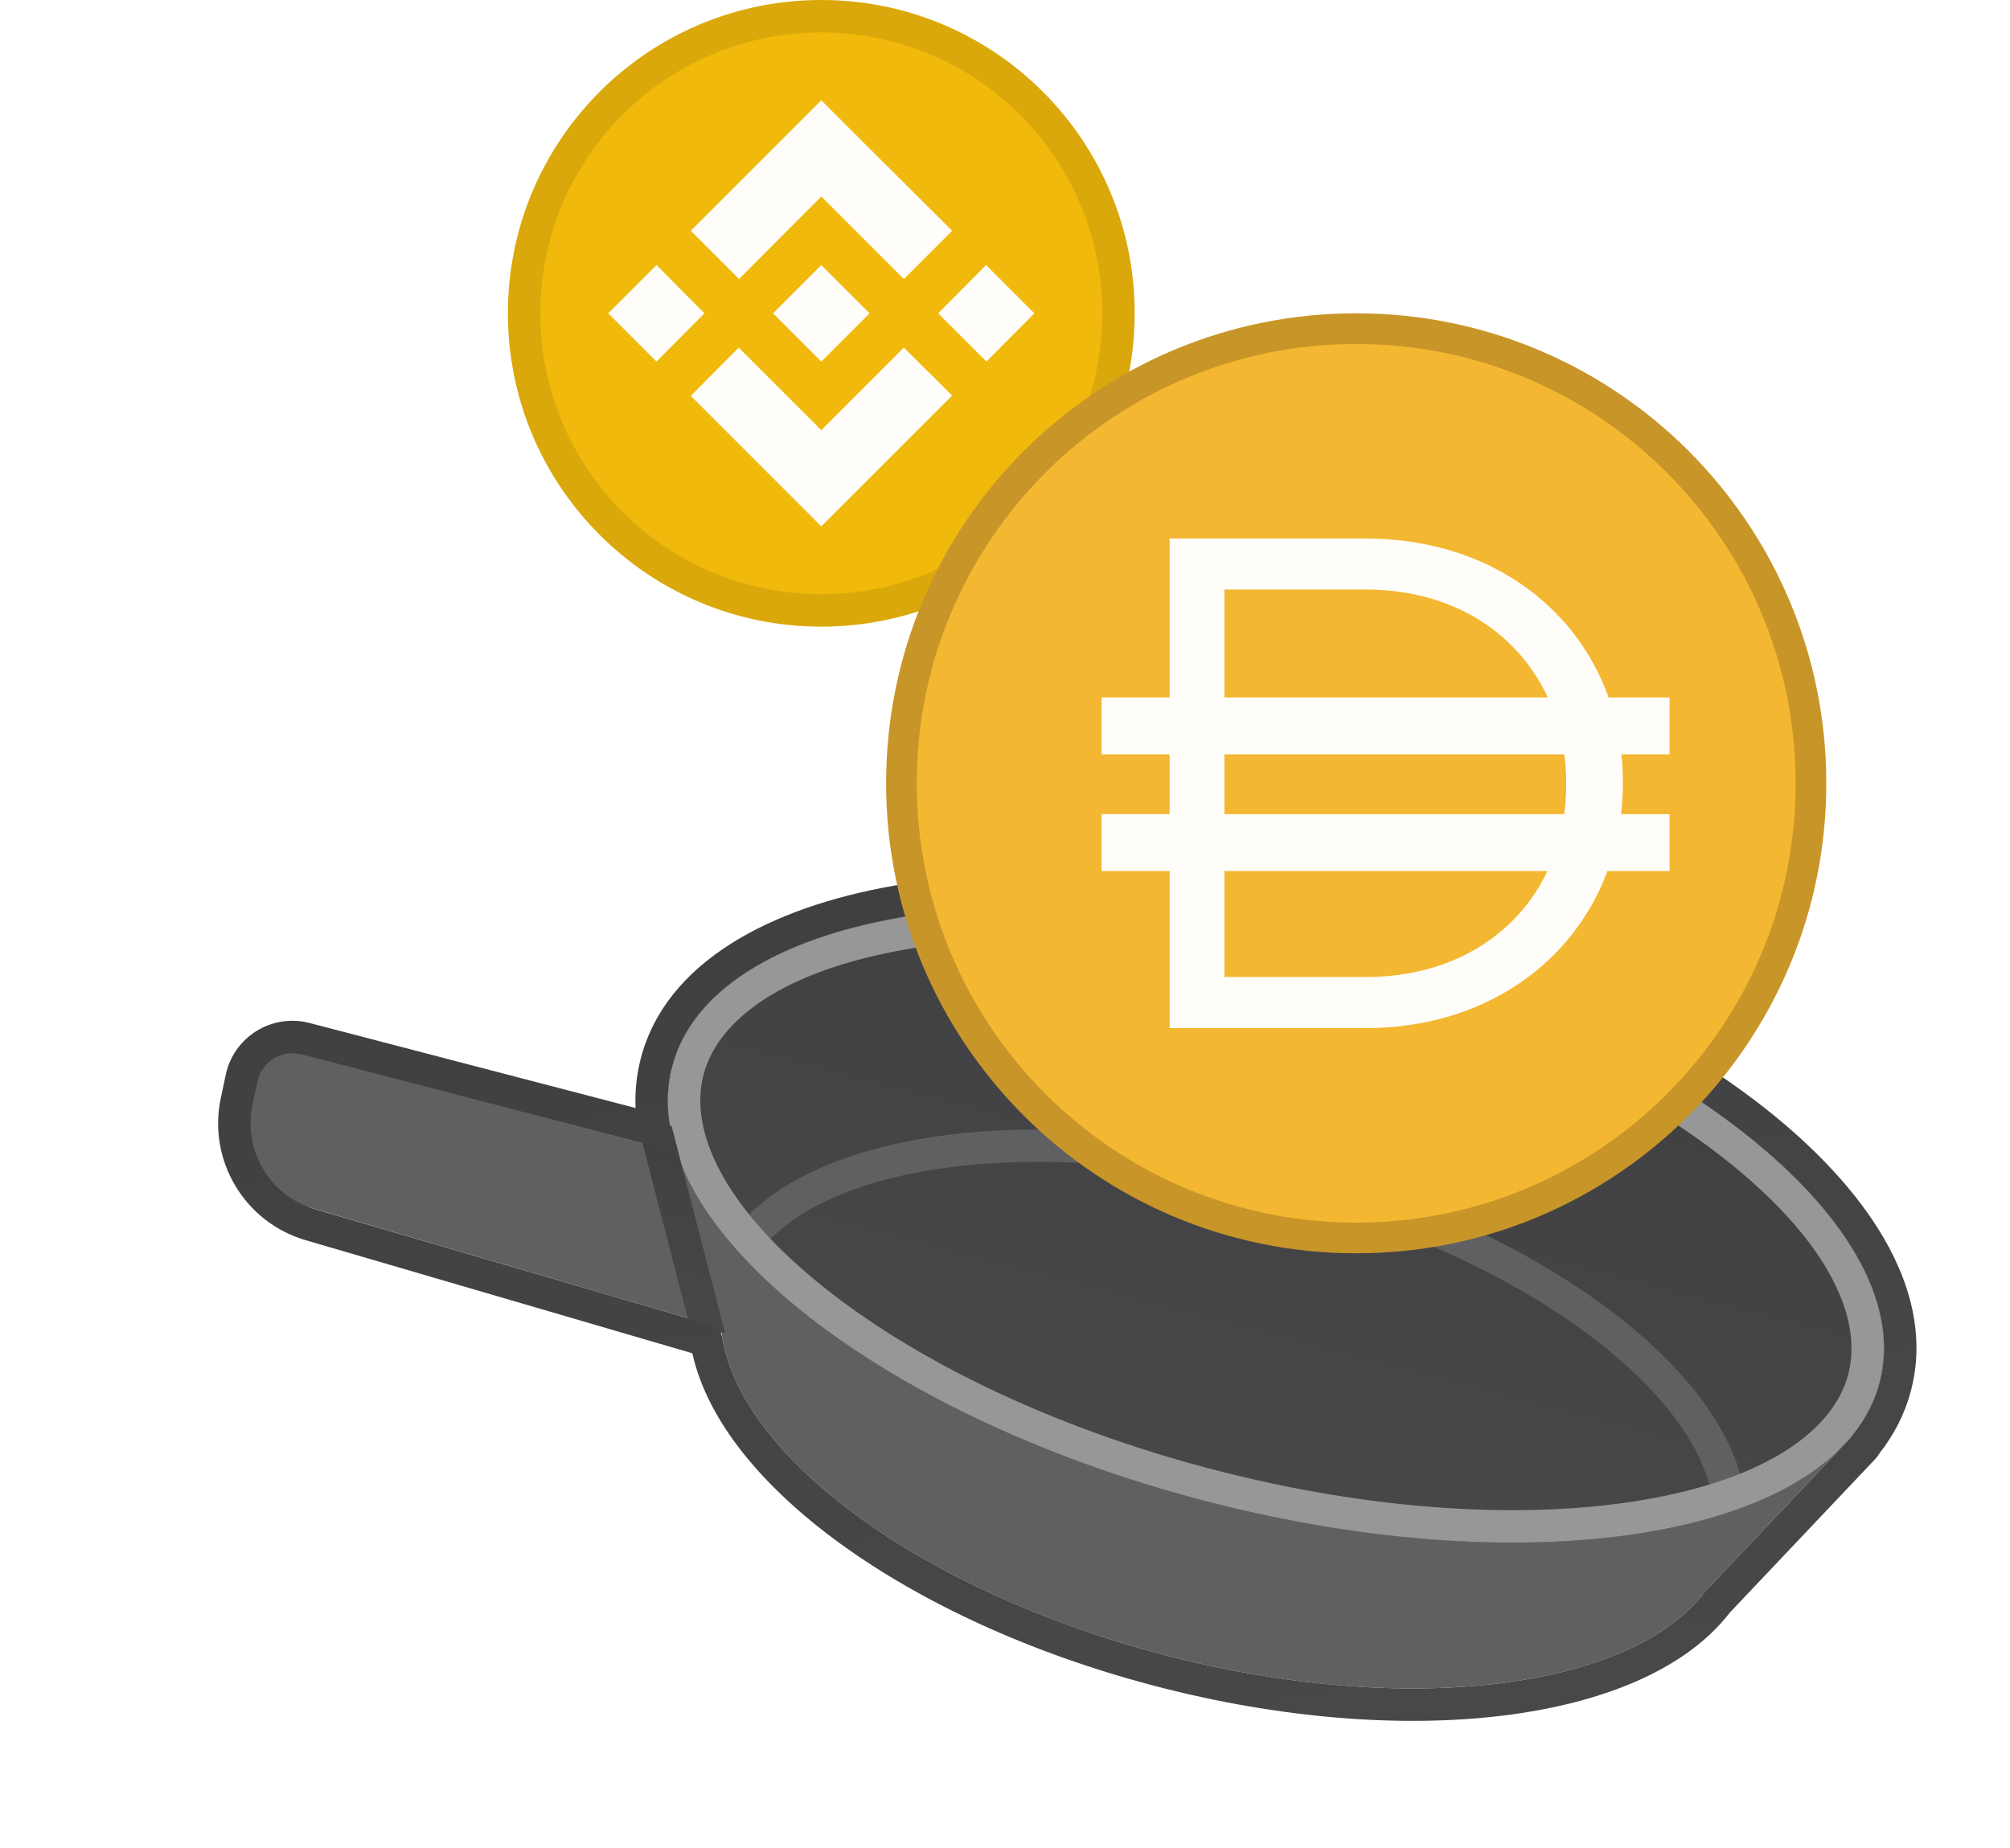
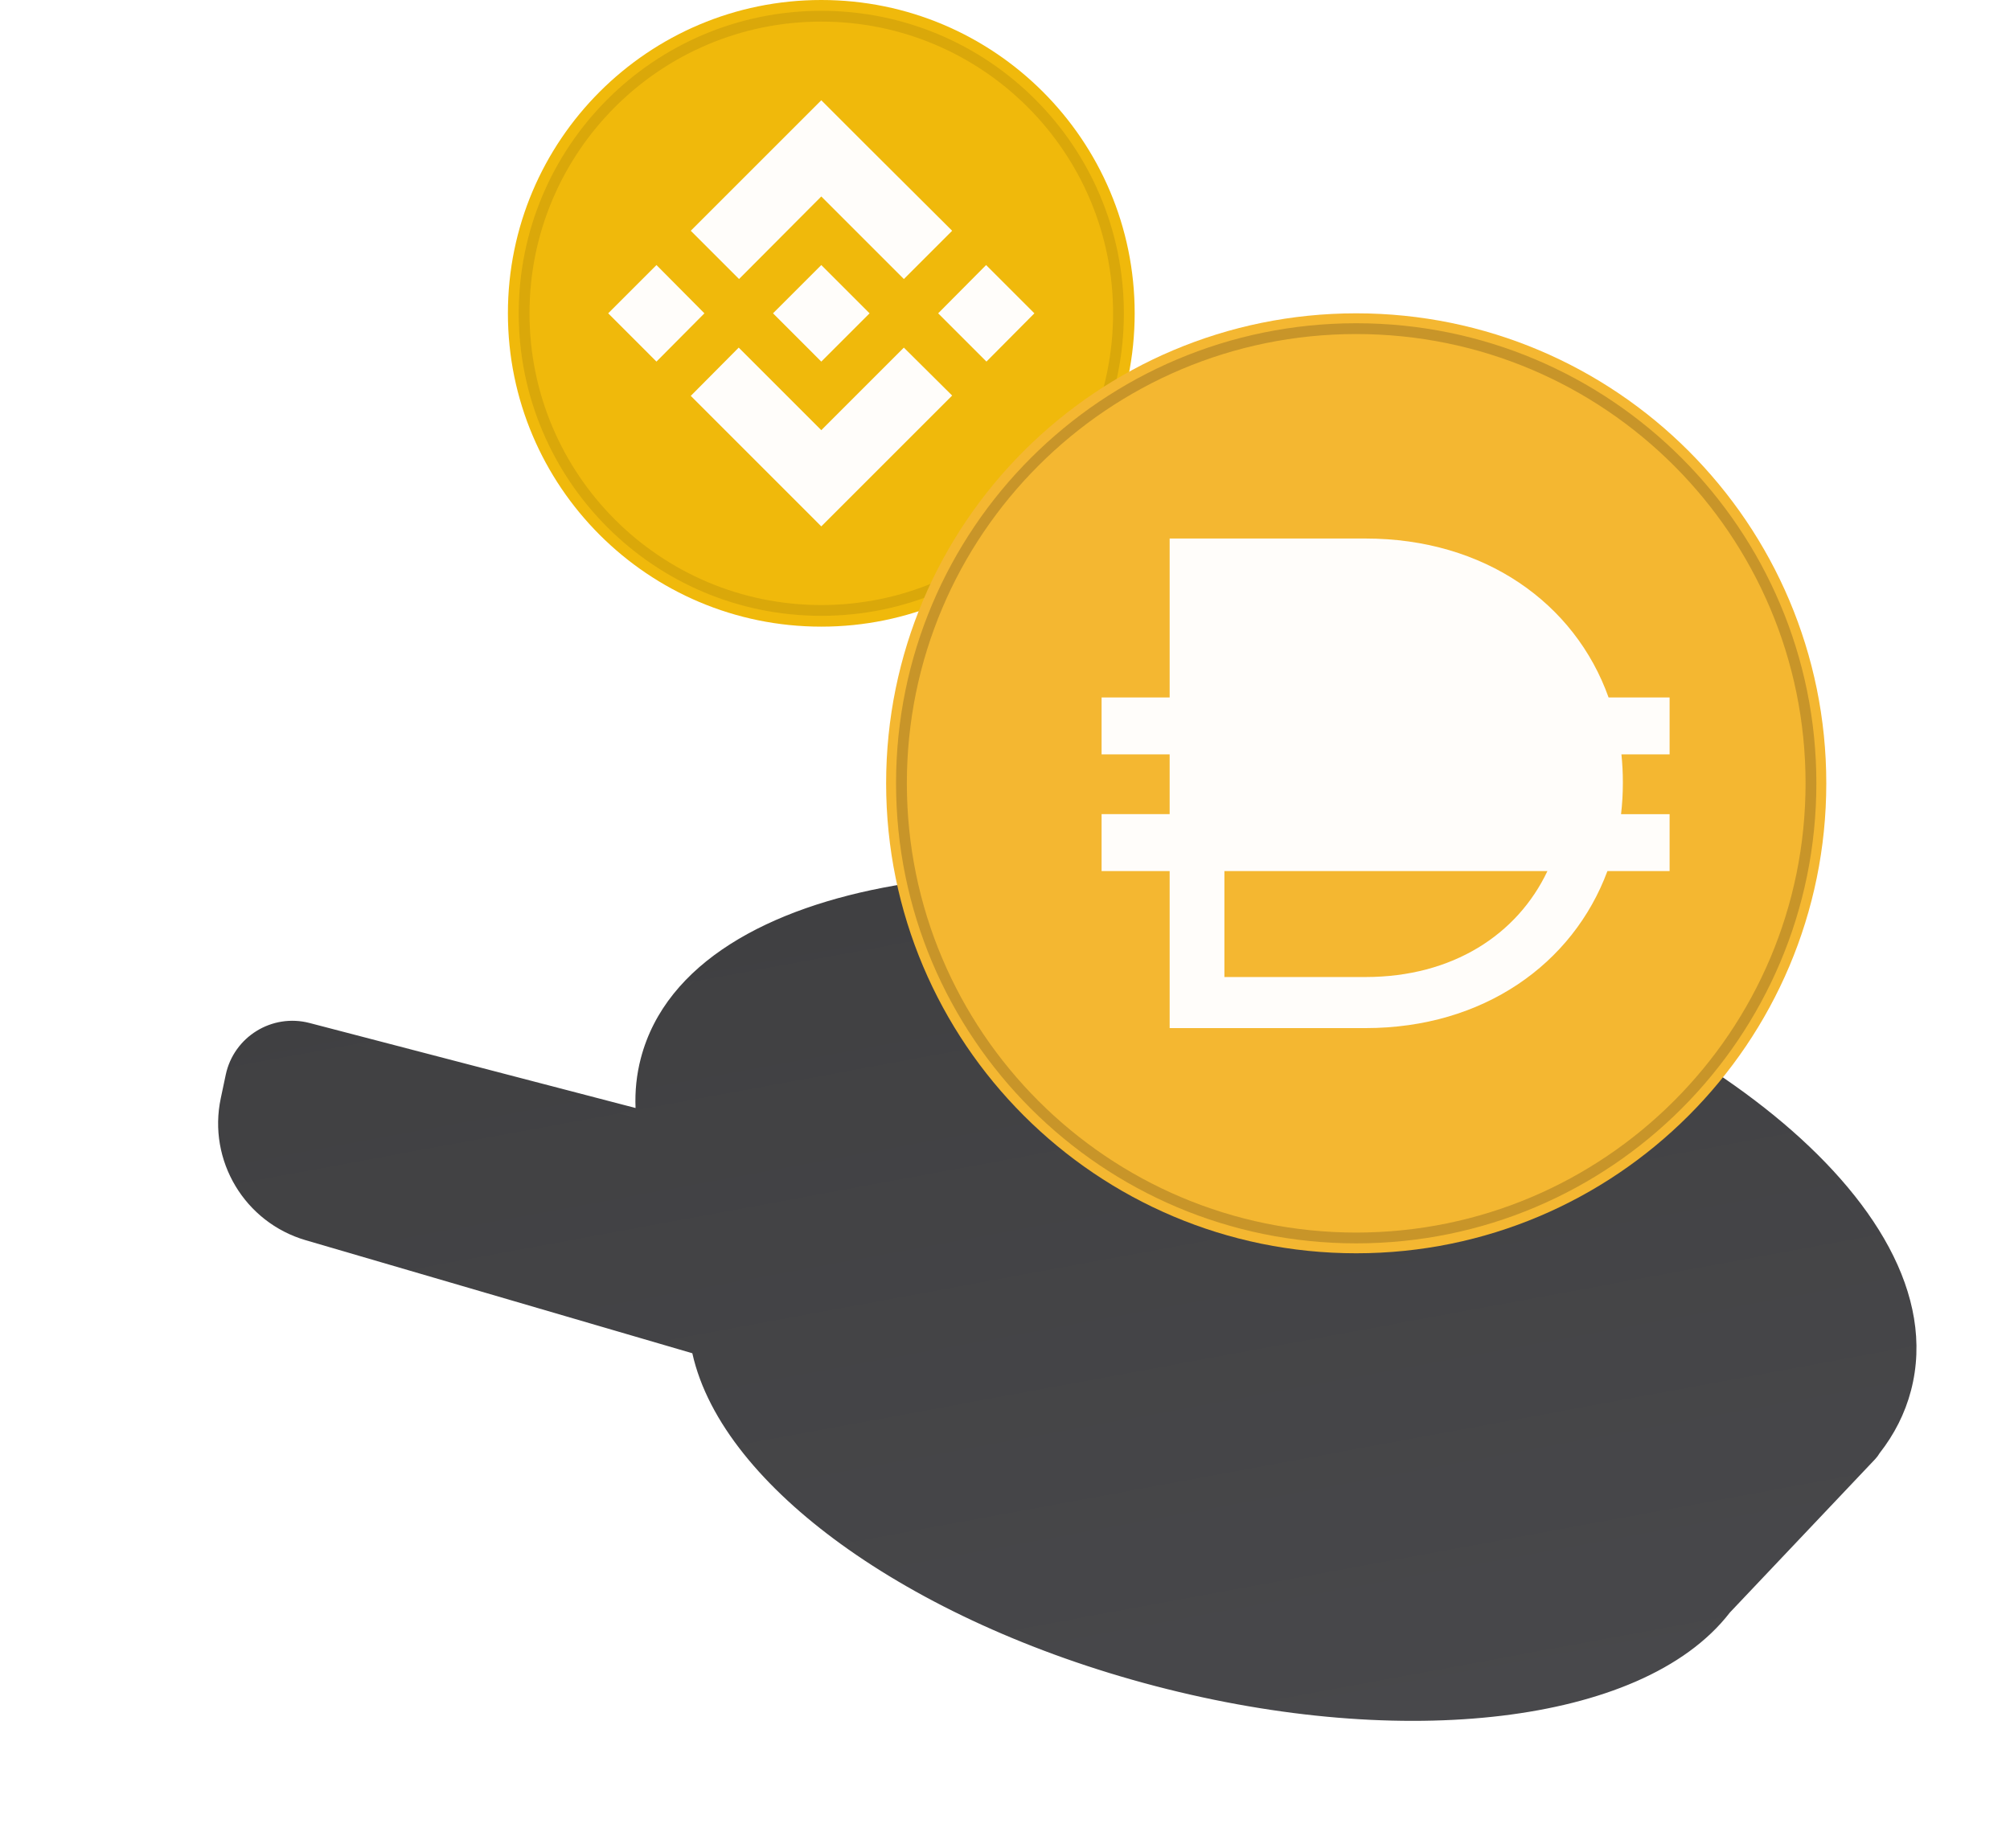
<svg xmlns="http://www.w3.org/2000/svg" width="186" height="171" fill="none">
  <g fill="#606063">
    <path d="M67.045 119.028c-3.178 12.144 15 27.421 40.602 34.121s48.934 2.287 52.112-9.858-15-27.421-40.602-34.122-48.934-2.286-52.112 9.859z" />
    <path d="M155.924 149.273l15.422-16.285-109.354-28.619 5.721 21.818 88.211 23.086z" />
    <path d="M68.934 108.293L27.073 97.338c-1.815-.475-3.66.654-4.063 2.486l-.468 2.129a8.26 8.26 0 0 0 5.746 9.7l41.812 12.239-1.166-15.599z" />
  </g>
  <path fill="url(#A)" d="M62.203 98.71c-3.694 14.114 18.324 32.101 49.178 40.176s58.86 3.178 62.554-10.936-18.324-32.101-49.178-40.176-58.861-3.179-62.554 10.935z" />
-   <g fill-rule="evenodd">
+   <g fillRule="evenodd">
    <path fill="#606063" d="M146.673 123.286c7.098 5.22 11.246 10.866 11.865 15.871l2.978-.368c-.772-6.238-5.737-12.531-13.066-17.92-7.389-5.435-17.439-10.148-28.913-13.151s-22.544-3.817-31.649-2.699c-9.029 1.109-16.44 4.163-20.168 9.223l2.415 1.779c2.992-4.06 9.373-6.95 18.119-8.024 8.67-1.064 19.354-.299 30.523 2.624s20.859 7.49 27.896 12.665z" />
    <path fill="#979797" d="M75.734 118.739c-8.721-7.124-11.998-14.041-10.629-19.27s7.614-9.654 18.706-11.593c10.807-1.889 25.078-1.154 40.186 2.8s27.911 10.304 36.406 17.245c8.721 7.124 11.998 14.041 10.63 19.27s-7.614 9.653-18.707 11.593c-10.806 1.889-25.078 1.153-40.186-2.8s-27.91-10.304-36.406-17.245zm35.647 20.147c-30.854-8.075-52.872-26.062-49.178-40.176s31.7-19.01 62.554-10.935 52.872 26.062 49.178 40.176-31.7 19.01-62.554 10.936z" />
    <path fill="url(#B)" d="M64.167 124.049l-4.937-19.123 2.905-.75 4.937 19.123-2.905.75z" />
    <path fill="url(#C)" d="M62.469 106.189l-.128-.443-.202-.817-.142-.54c.022-.012.03-.019.028-.027l-.004-.025-.12-.794-.022-.191c-.072-.663-.096-1.321-.071-1.974.035-.903.166-1.793.395-2.668 3.694-14.114 31.7-19.01 62.555-10.936s52.872 26.062 49.178 40.176a12.4 12.4 0 0 1-.963 2.519 13.7 13.7 0 0 1-1.635 2.476l-.016.019c.011.02.014.025.015.029l-.611.651-12.932 13.655c-6.807 9.031-27.596 11.752-50.146 5.85-22.302-5.837-38.971-18.182-40.797-29.295-.093-.569-.484-1.054-1.037-1.215L29.127 111.91a8.26 8.26 0 0 1-5.762-9.635l.459-2.172c.39-1.845 2.242-2.99 4.066-2.514l34.249 8.931a.27.27 0 0 0 .331-.331zm-3.657-3.636c-.064-1.544.091-3.085.488-4.603 2.325-8.885 11.93-13.965 23.478-15.984 11.834-2.069 26.992-1.215 42.738 2.906s29.38 10.802 38.683 18.402c9.078 7.417 14.963 16.551 12.638 25.436-.557 2.129-1.552 4.064-2.901 5.789a3.08 3.08 0 0 1-.425.566l-13.429 14.181c-4.171 5.406-12.026 8.46-21.098 9.556-9.3 1.124-20.517.28-32.096-2.751-11.453-2.997-21.548-7.685-29.079-13.141-7.079-5.13-12.321-11.262-13.743-17.657l-35.782-10.464a11.26 11.26 0 0 1-7.855-13.134l.459-2.173c.744-3.519 4.277-5.704 7.758-4.796l30.165 7.867z" />
  </g>
  <circle cx="76" cy="29" r="29" fill="#f0b90b" />
  <path fill="#fffdfa" d="M65.185 29l-4.437 4.468L56.28 29l4.468-4.468L65.185 29zM76 18.185l7.642 7.642 4.468-4.468-7.641-7.611L76 9.28 63.921 21.358l4.468 4.468L76 18.185zm15.252 6.347L86.815 29l4.468 4.468L95.72 29l-4.468-4.468zM76 39.815l-7.641-7.642-4.437 4.468L76 48.72l12.109-12.109-4.468-4.437L76 39.815zm0-6.347L80.468 29 76 24.532 71.532 29 76 33.468z" />
-   <circle cx="76" cy="29" r="27.5" stroke="#191326" stroke-width="3" opacity=".1" style="mix-blend-mode:multiply" />
+   <circle cx="76" cy="29" r="27.5" stroke="#191326" strokeWidth="3" opacity=".1" style="mix-blend-mode:multiply" />
  <circle cx="125.5" cy="72.5" r="43.5" fill="#f4b731" />
-   <path fill="#fffdfa" fill-rule="evenodd" d="M108.236 49.844h18.126c11.025 0 19.383 5.992 22.492 14.71h5.646v5.27h-4.457c.087.833.132 1.681.132 2.543v.13a24.44 24.44 0 0 1-.167 2.859h4.492v5.27h-5.754c-3.191 8.597-11.483 14.532-22.384 14.532h-18.126V80.624h-6.298v-5.27h6.298v-5.531h-6.298v-5.27h6.298v-14.71zm5.067 30.781v9.805h13.059c8.058 0 14.045-3.927 16.832-9.805h-29.891zm31.443-5.27h-31.443v-5.531h31.452c.116.87.176 1.763.176 2.672v.129a20.03 20.03 0 0 1-.185 2.729zm-18.384-20.792c8.095 0 14.1 4.03 16.87 9.991h-29.929v-9.991h13.059z" />
-   <circle cx="125.5" cy="72.5" r="42.082" stroke="#191326" stroke-width="2.837" opacity=".2" style="mix-blend-mode:multiply" />
+   <path fill="#fffdfa" fillRule="evenodd" d="M108.236 49.844h18.126c11.025 0 19.383 5.992 22.492 14.71h5.646v5.27h-4.457c.087.833.132 1.681.132 2.543v.13a24.44 24.44 0 0 1-.167 2.859h4.492v5.27h-5.754c-3.191 8.597-11.483 14.532-22.384 14.532h-18.126V80.624h-6.298v-5.27h6.298v-5.531h-6.298v-5.27h6.298v-14.71zm5.067 30.781v9.805h13.059c8.058 0 14.045-3.927 16.832-9.805h-29.891zm31.443-5.27h-31.443v-5.531h31.452c.116.87.176 1.763.176 2.672v.129a20.03 20.03 0 0 1-.185 2.729zm-18.384-20.792c8.095 0 14.1 4.03 16.87 9.991h-29.929v-9.991h13.059z" />
+   <circle cx="125.5" cy="72.5" r="42.082" stroke="#191326" strokeWidth="2.837" opacity=".2" style="mix-blend-mode:multiply" />
  <defs>
    <linearGradient id="A" x1="124.757" x2="111.381" y1="87.774" y2="138.886" gradientUnits="userSpaceOnUse">
      <stop stop-color="#404042" />
      <stop offset="1" stop-color="#48484b" />
    </linearGradient>
    <linearGradient id="B" x1="65.567" x2="60.735" y1="105.096" y2="123.129" gradientUnits="userSpaceOnUse">
      <stop stop-color="#404042" />
      <stop offset="1" stop-color="#48484b" />
    </linearGradient>
    <linearGradient id="C" x1="92.495" x2="108.09" y1="80.169" y2="164.62" gradientUnits="userSpaceOnUse">
      <stop stop-color="#404042" />
      <stop offset="1" stop-color="#48484b" />
    </linearGradient>
  </defs>
</svg>
